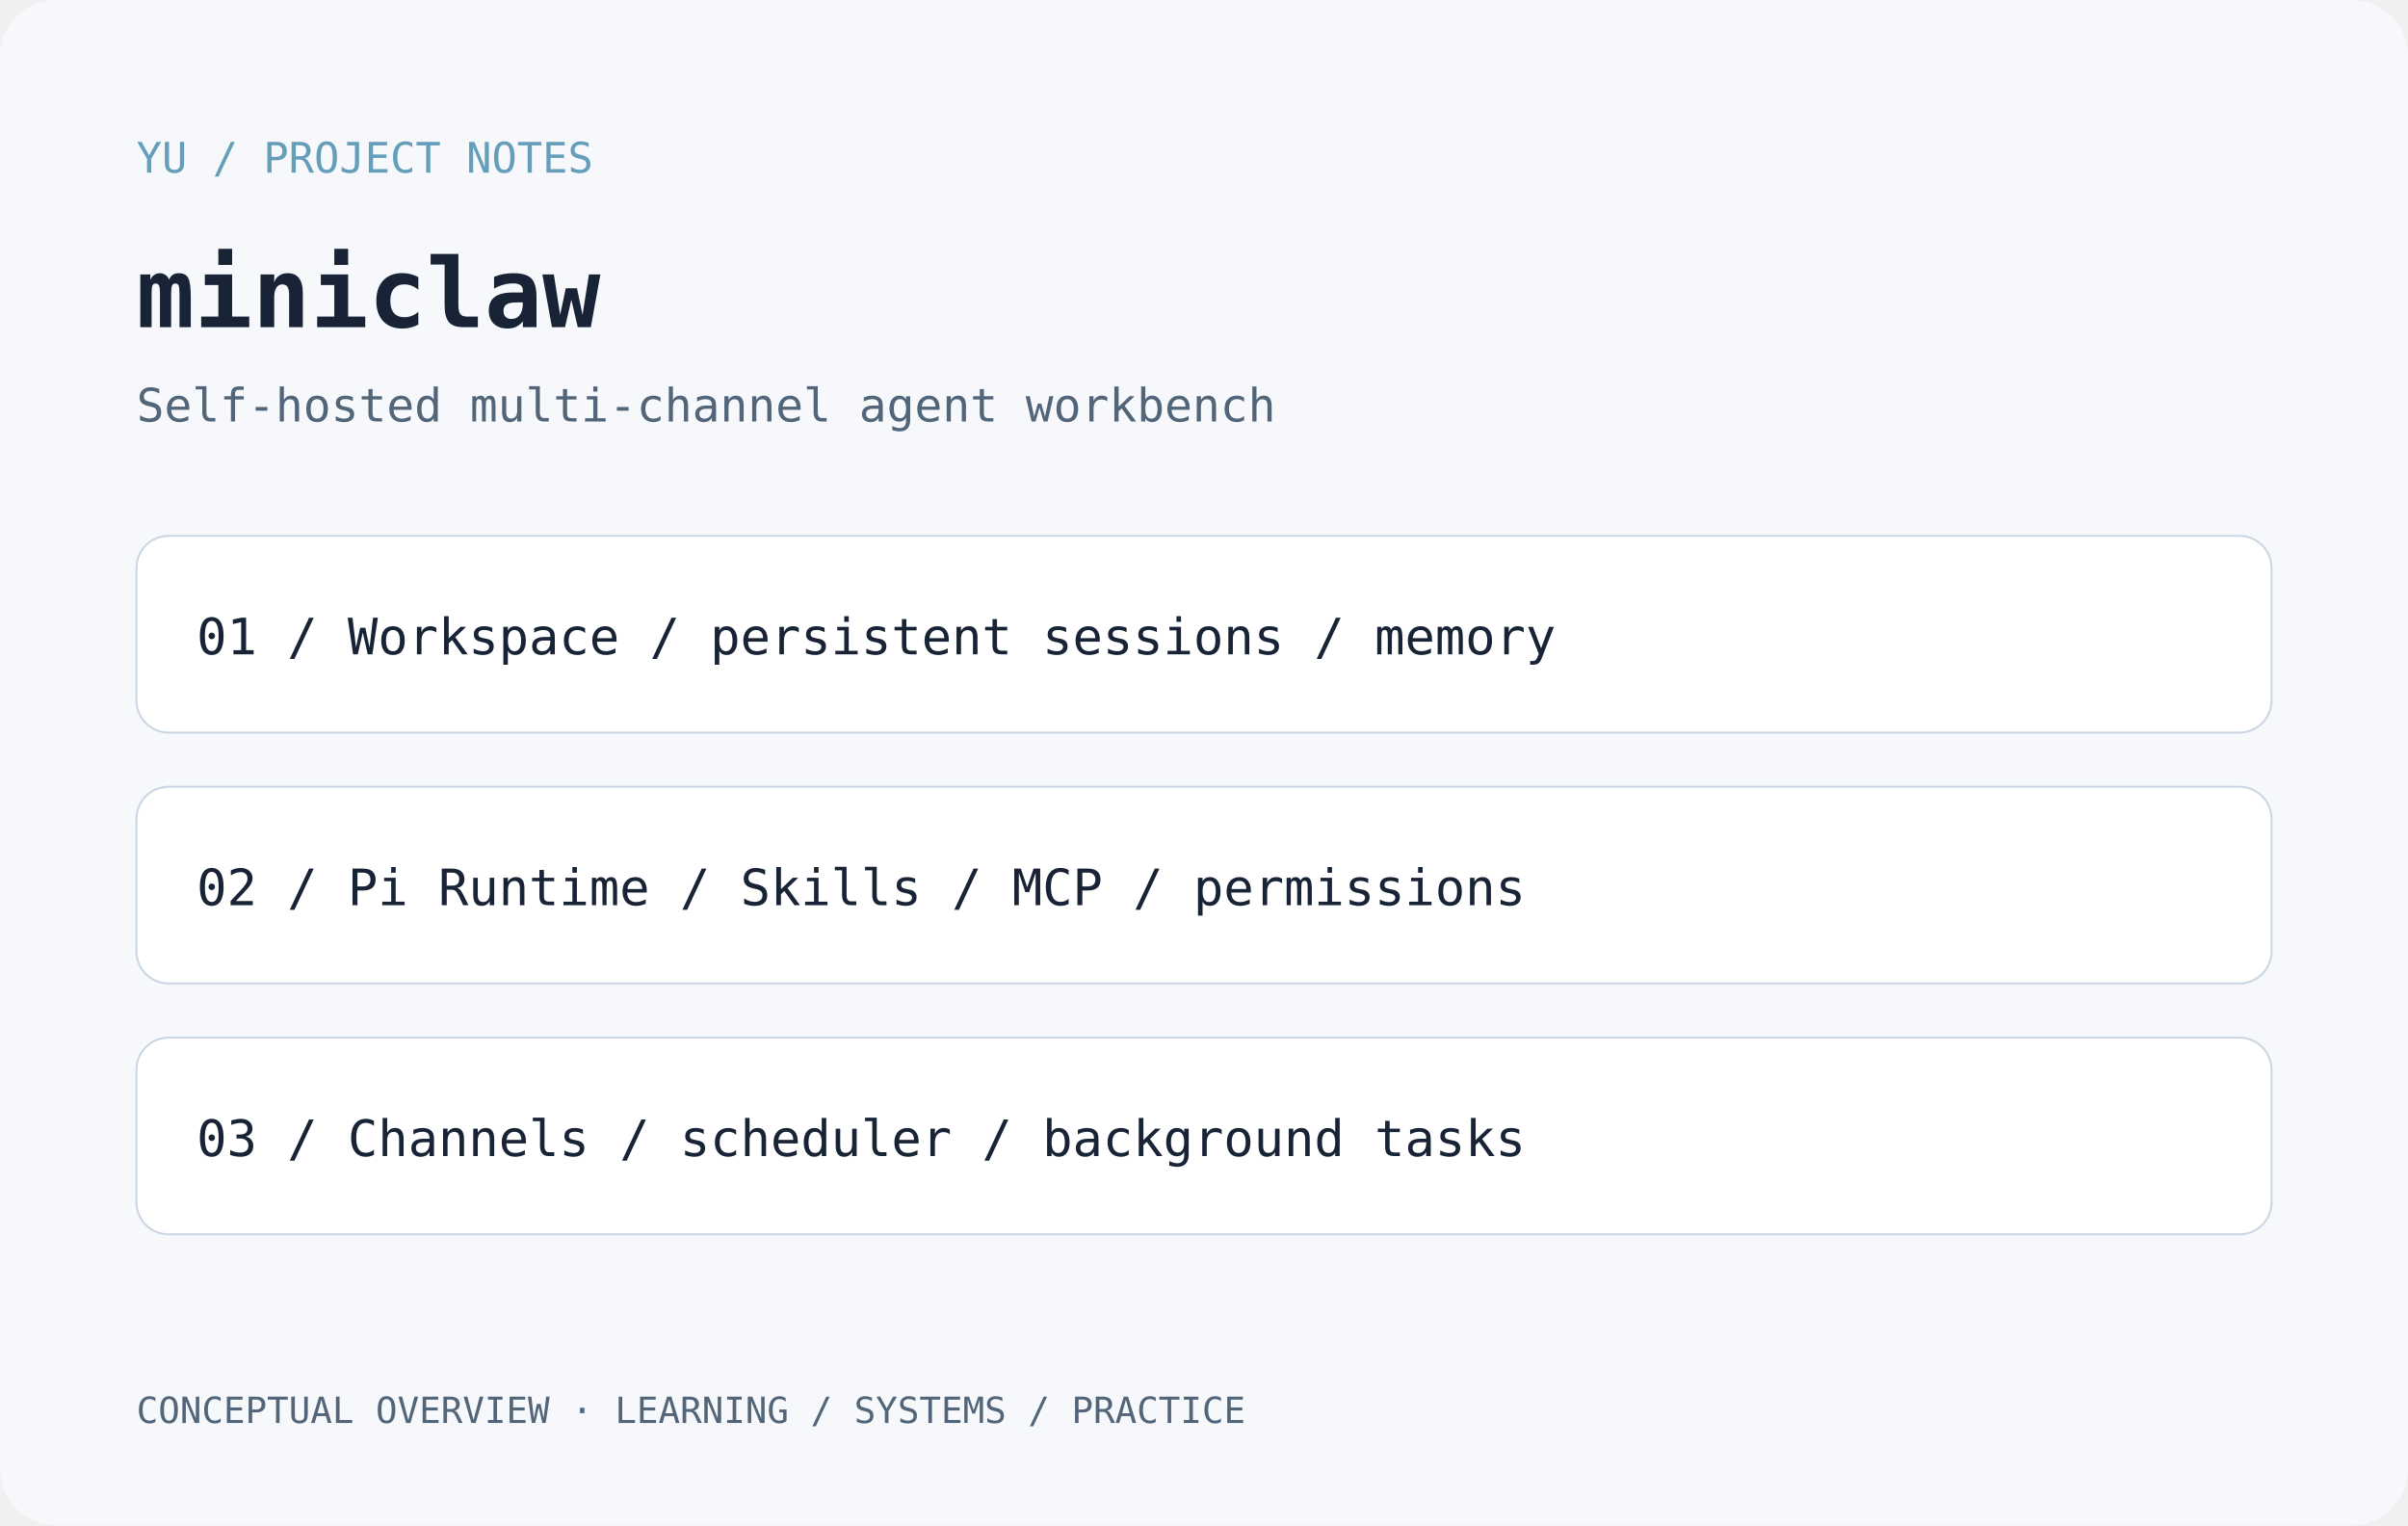
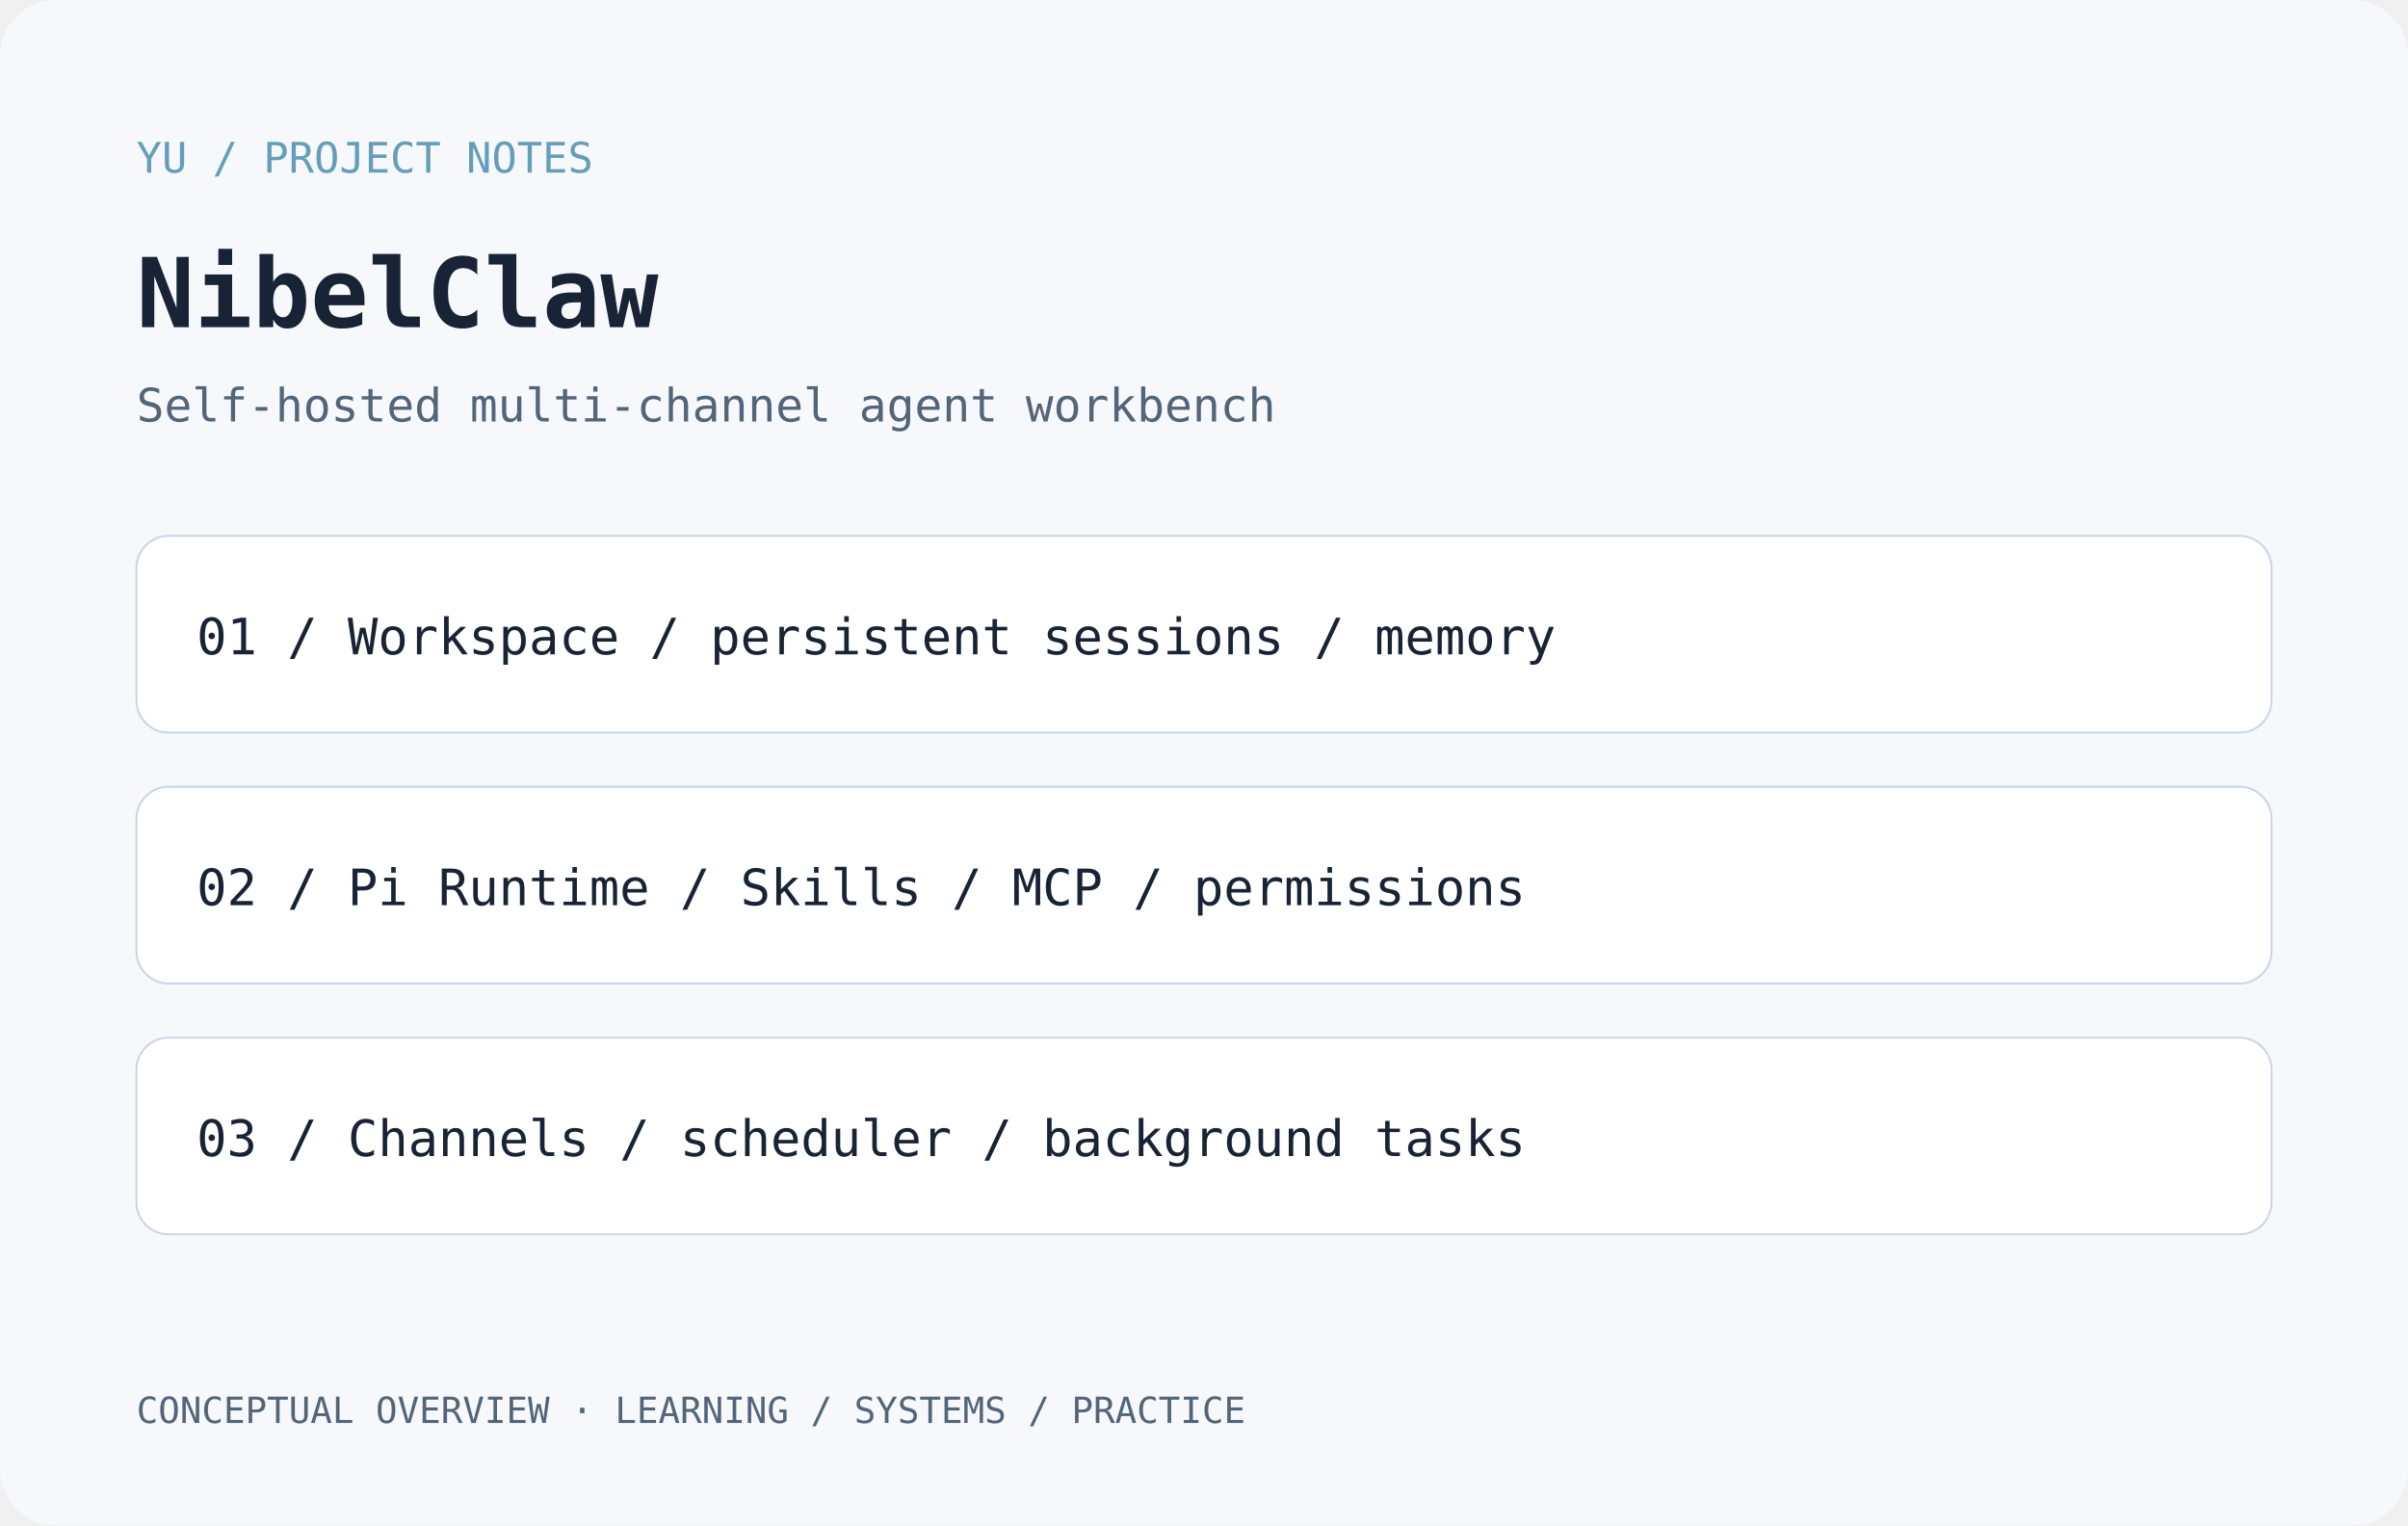
<svg xmlns="http://www.w3.org/2000/svg" width="1200" height="760" viewBox="0 0 1200 760" role="img" aria-labelledby="title desc">
  <rect width="1200" height="760" rx="28" fill="#f6f8fc" />
  <g font-family="ui-monospace, SFMono-Regular, Consolas, monospace">
    <text x="68" y="86" font-size="21" fill="#659eb9">YU / PROJECT NOTES</text>
-     <text x="68" y="163" font-size="48" font-weight="600" fill="#182436">miniclaw</text>
+     <text x="68" y="163" font-size="48" font-weight="600" fill="#182436">NibelClaw</text>
    <text x="68" y="210" font-size="23" fill="#526579">Self-hosted multi-channel agent workbench</text>
    <rect x="68" y="267" width="1064" height="98" rx="16" fill="#ffffff" stroke="#cbd6e4" />
    <text x="98" y="326" font-size="25" fill="#182436">01 / Workspace / persistent sessions / memory</text>
    <rect x="68" y="392" width="1064" height="98" rx="16" fill="#ffffff" stroke="#cbd6e4" />
    <text x="98" y="451" font-size="25" fill="#182436">02 / Pi Runtime / Skills / MCP / permissions</text>
    <rect x="68" y="517" width="1064" height="98" rx="16" fill="#ffffff" stroke="#cbd6e4" />
    <text x="98" y="576" font-size="25" fill="#182436">03 / Channels / scheduler / background tasks</text>
    <text x="68" y="709" font-size="18" fill="#526579">CONCEPTUAL OVERVIEW · LEARNING / SYSTEMS / PRACTICE</text>
  </g>
</svg>
